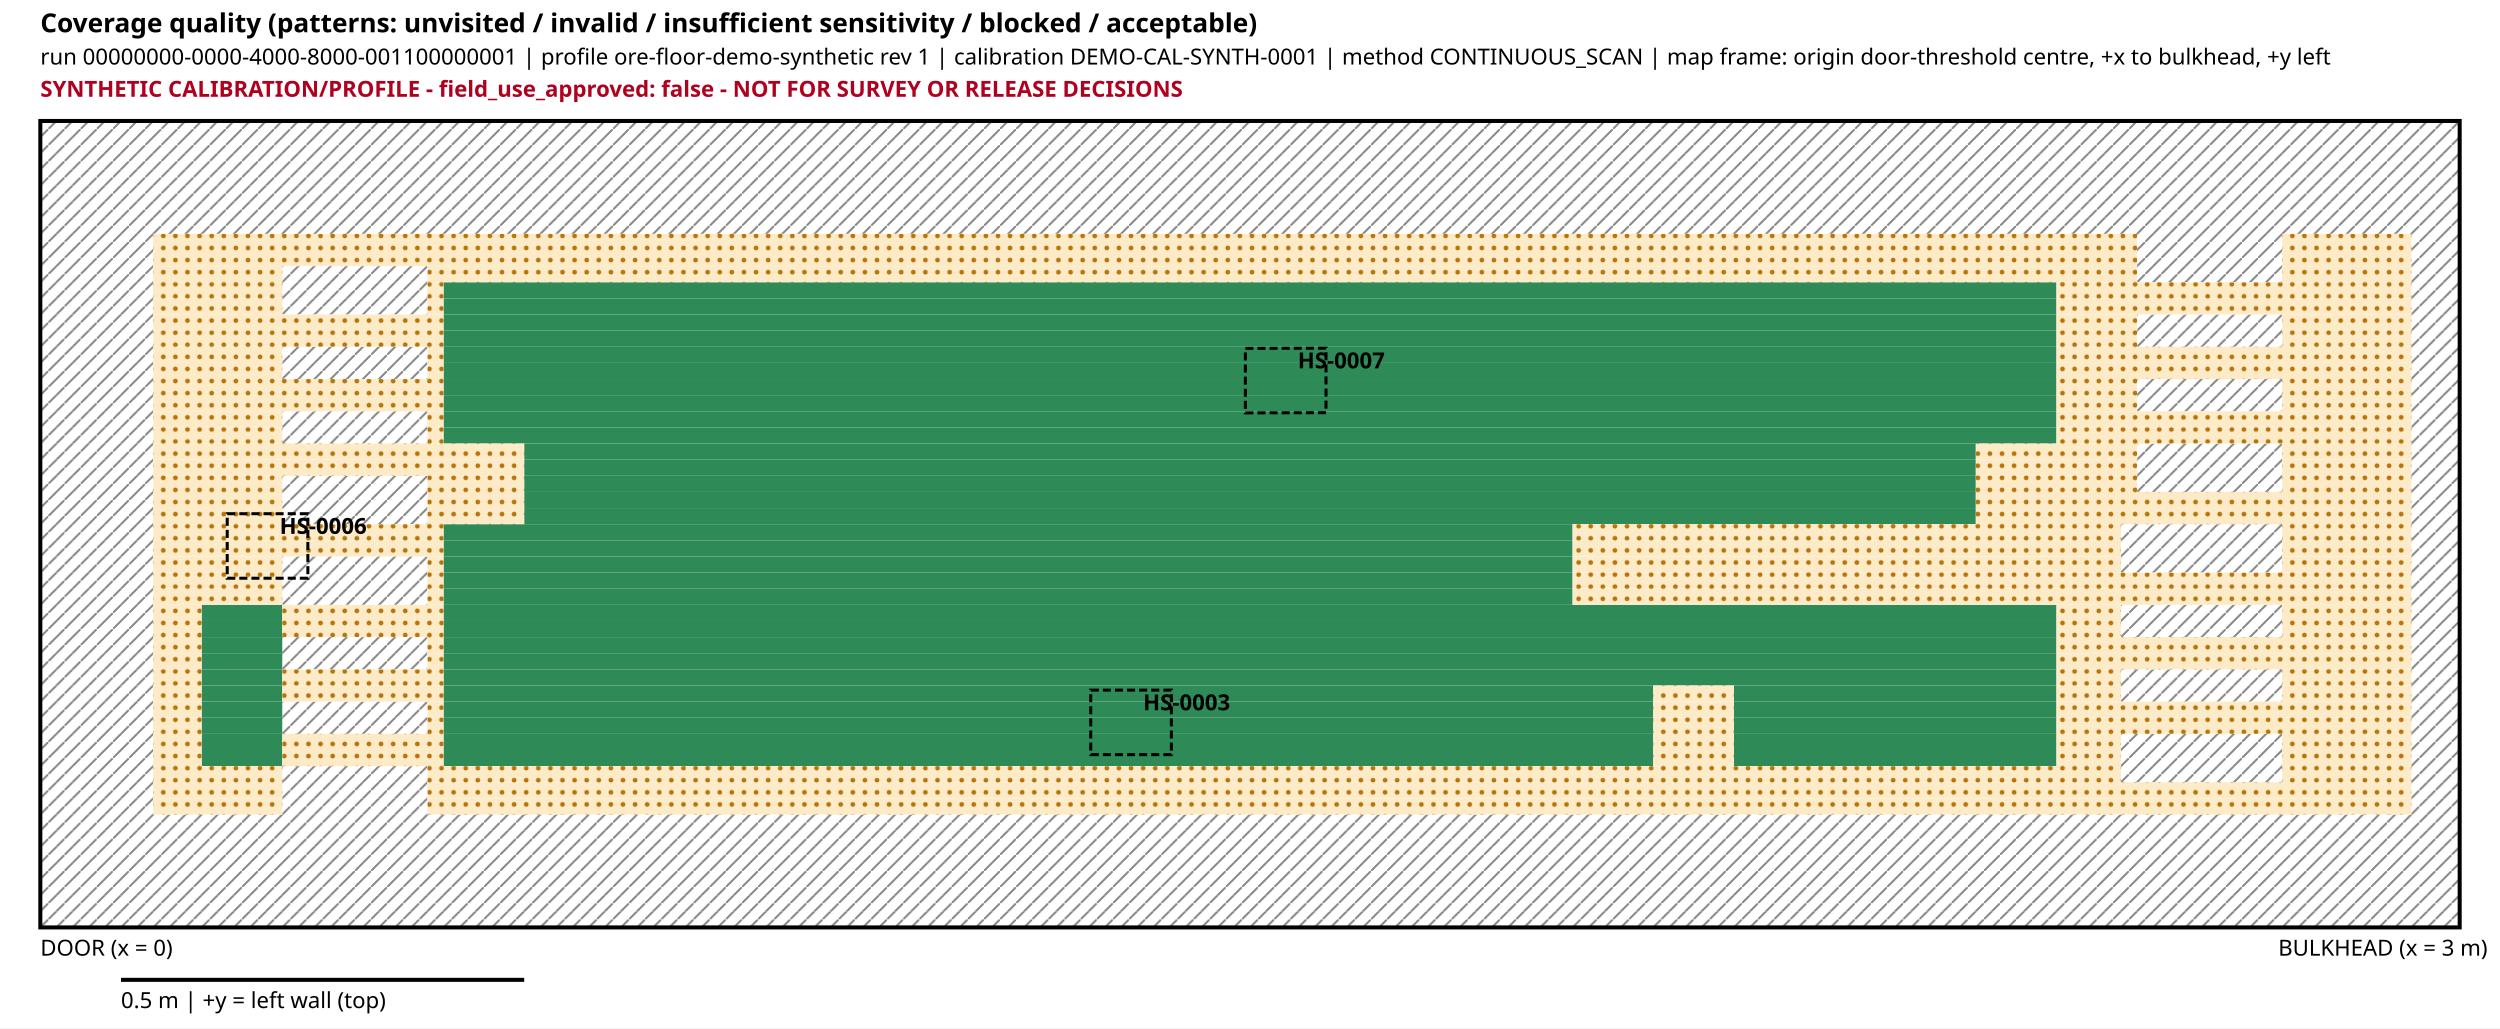
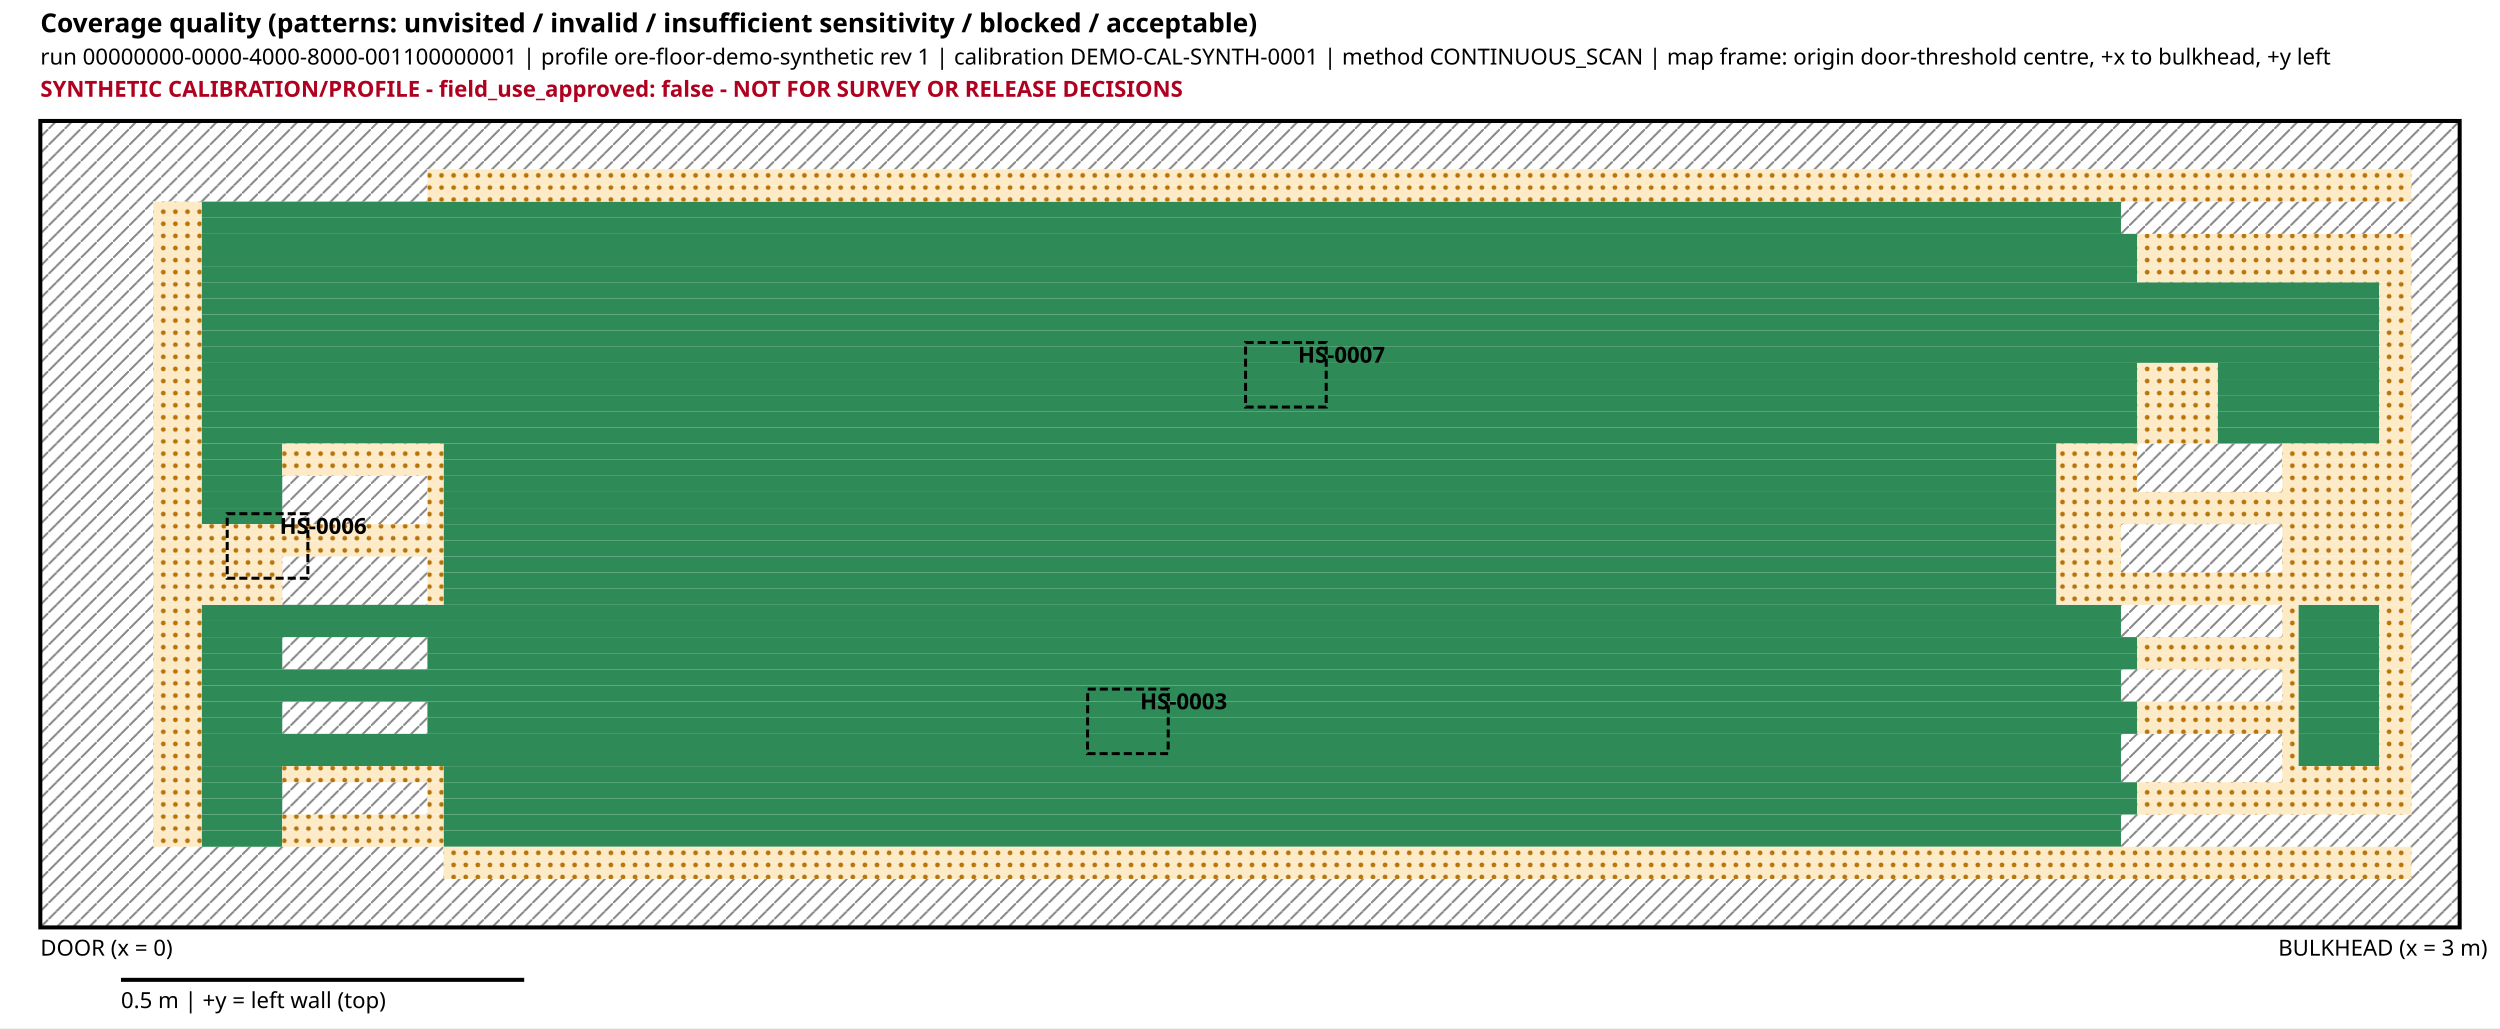
<svg xmlns="http://www.w3.org/2000/svg" width="1240" height="510" viewBox="0 0 1240 510" font-family="sans-serif" font-size="11">
  <defs>
    <pattern id="p-UNVISITED" width="8" height="8" patternUnits="userSpaceOnUse">
      <rect width="8" height="8" fill="#fff" />
      <path d="M0 8L8 0" stroke="#888" stroke-width="1" />
    </pattern>
    <pattern id="p-INVALID_DATA" width="8" height="8" patternUnits="userSpaceOnUse">
      <rect width="8" height="8" fill="#f6d5d5" />
      <path d="M0 0L8 8M0 8L8 0" stroke="#c83c3c" stroke-width="1" />
    </pattern>
    <pattern id="p-INSUFFICIENT_SENSITIVITY" width="6" height="6" patternUnits="userSpaceOnUse">
      <rect width="6" height="6" fill="#fdebc8" />
      <circle cx="3" cy="3" r="1.2" fill="#b9770e" />
    </pattern>
    <pattern id="p-BLOCKED" width="8" height="8" patternUnits="userSpaceOnUse">
      <rect width="8" height="8" fill="#e4dcf0" />
      <path d="M0 4H8" stroke="#785aa0" stroke-width="2" />
    </pattern>
    <pattern id="p-EXCLUDED" width="8" height="8" patternUnits="userSpaceOnUse">
      <rect width="8" height="8" fill="#5a5a5a" />
    </pattern>
    <pattern id="p-ACCEPTABLE" width="8" height="8" patternUnits="userSpaceOnUse">
      <rect width="8" height="8" fill="#2e8b57" />
    </pattern>
  </defs>
  <rect width="1240" height="510" fill="#fff" />
  <text x="20" y="16" font-size="13" font-weight="bold">Coverage quality (patterns: unvisited / invalid / insufficient sensitivity / blocked / acceptable)</text>
  <text x="20" y="32">run 00000000-0000-4000-8000-001100000001 | profile ore-floor-demo-synthetic rev 1 | calibration DEMO-CAL-SYNTH-0001 | method CONTINUOUS_SCAN | map frame: origin door-threshold centre, +x to bulkhead, +y left</text>
  <text x="20" y="48" fill="#b00020" font-weight="bold">SYNTHETIC CALIBRATION/PROFILE - field_use_approved: false - NOT FOR SURVEY OR RELEASE DECISIONS</text>
  <rect x="20.0" y="452.0" width="1200.0" height="8.0" fill="url(#p-UNVISITED)" />
  <rect x="20.0" y="444.0" width="1200.0" height="8.0" fill="url(#p-UNVISITED)" />
  <rect x="20.0" y="436.0" width="1200.0" height="8.0" fill="url(#p-UNVISITED)" />
-   <rect x="20.0" y="428.0" width="1200.0" height="8.0" fill="url(#p-UNVISITED)" />
-   <rect x="20.0" y="420.0" width="1200.0" height="8.0" fill="url(#p-UNVISITED)" />
-   <rect x="20.0" y="412.0" width="1200.0" height="8.0" fill="url(#p-UNVISITED)" />
-   <rect x="20.0" y="404.0" width="1200.0" height="8.0" fill="url(#p-UNVISITED)" />
+   <rect x="20.0" y="428.0" width="200.0" height="8.0" fill="url(#p-UNVISITED)" />
+   <rect x="1196.0" y="428.0" width="24.0" height="8.0" fill="url(#p-UNVISITED)" />
+   <rect x="20.0" y="420.0" width="200.0" height="8.0" fill="url(#p-UNVISITED)" />
+   <rect x="1196.0" y="420.0" width="24.0" height="8.0" fill="url(#p-UNVISITED)" />
+   <rect x="20.0" y="412.0" width="56.0" height="8.0" fill="url(#p-UNVISITED)" />
+   <rect x="1052.0" y="412.0" width="168.0" height="8.0" fill="url(#p-UNVISITED)" />
+   <rect x="20.0" y="404.0" width="56.0" height="8.0" fill="url(#p-UNVISITED)" />
+   <rect x="1052.0" y="404.0" width="168.0" height="8.0" fill="url(#p-UNVISITED)" />
  <rect x="20.0" y="396.0" width="56.0" height="8.0" fill="url(#p-UNVISITED)" />
  <rect x="140.0" y="396.0" width="72.0" height="8.0" fill="url(#p-UNVISITED)" />
  <rect x="1196.0" y="396.0" width="24.0" height="8.0" fill="url(#p-UNVISITED)" />
  <rect x="20.0" y="388.0" width="56.0" height="8.0" fill="url(#p-UNVISITED)" />
  <rect x="140.0" y="388.0" width="72.0" height="8.0" fill="url(#p-UNVISITED)" />
  <rect x="1196.0" y="388.0" width="24.0" height="8.0" fill="url(#p-UNVISITED)" />
  <rect x="20.0" y="380.0" width="56.0" height="8.0" fill="url(#p-UNVISITED)" />
-   <rect x="140.0" y="380.0" width="72.0" height="8.0" fill="url(#p-UNVISITED)" />
  <rect x="1052.0" y="380.0" width="80.0" height="8.0" fill="url(#p-UNVISITED)" />
  <rect x="1196.0" y="380.0" width="24.0" height="8.0" fill="url(#p-UNVISITED)" />
  <rect x="20.0" y="372.0" width="56.0" height="8.0" fill="url(#p-UNVISITED)" />
  <rect x="1052.0" y="372.0" width="80.0" height="8.0" fill="url(#p-UNVISITED)" />
  <rect x="1196.0" y="372.0" width="24.0" height="8.0" fill="url(#p-UNVISITED)" />
  <rect x="20.0" y="364.0" width="56.0" height="8.0" fill="url(#p-UNVISITED)" />
  <rect x="1052.0" y="364.0" width="80.0" height="8.0" fill="url(#p-UNVISITED)" />
  <rect x="1196.0" y="364.0" width="24.0" height="8.0" fill="url(#p-UNVISITED)" />
  <rect x="20.0" y="356.0" width="56.0" height="8.0" fill="url(#p-UNVISITED)" />
  <rect x="140.0" y="356.0" width="72.0" height="8.0" fill="url(#p-UNVISITED)" />
  <rect x="1196.0" y="356.0" width="24.0" height="8.0" fill="url(#p-UNVISITED)" />
  <rect x="20.0" y="348.0" width="56.0" height="8.0" fill="url(#p-UNVISITED)" />
  <rect x="140.0" y="348.0" width="72.0" height="8.0" fill="url(#p-UNVISITED)" />
  <rect x="1196.0" y="348.0" width="24.0" height="8.0" fill="url(#p-UNVISITED)" />
  <rect x="20.0" y="340.0" width="56.0" height="8.0" fill="url(#p-UNVISITED)" />
  <rect x="1052.0" y="340.0" width="80.0" height="8.0" fill="url(#p-UNVISITED)" />
  <rect x="1196.0" y="340.0" width="24.0" height="8.0" fill="url(#p-UNVISITED)" />
  <rect x="20.0" y="332.0" width="56.0" height="8.0" fill="url(#p-UNVISITED)" />
  <rect x="1052.0" y="332.0" width="80.0" height="8.0" fill="url(#p-UNVISITED)" />
  <rect x="1196.0" y="332.0" width="24.0" height="8.0" fill="url(#p-UNVISITED)" />
  <rect x="20.0" y="324.0" width="56.0" height="8.0" fill="url(#p-UNVISITED)" />
  <rect x="140.0" y="324.0" width="72.0" height="8.0" fill="url(#p-UNVISITED)" />
  <rect x="1196.0" y="324.0" width="24.0" height="8.0" fill="url(#p-UNVISITED)" />
  <rect x="20.0" y="316.0" width="56.0" height="8.0" fill="url(#p-UNVISITED)" />
  <rect x="140.0" y="316.0" width="72.0" height="8.0" fill="url(#p-UNVISITED)" />
  <rect x="1196.0" y="316.0" width="24.0" height="8.0" fill="url(#p-UNVISITED)" />
  <rect x="20.0" y="308.0" width="56.0" height="8.0" fill="url(#p-UNVISITED)" />
  <rect x="1052.0" y="308.0" width="80.0" height="8.0" fill="url(#p-UNVISITED)" />
  <rect x="1196.0" y="308.0" width="24.0" height="8.0" fill="url(#p-UNVISITED)" />
  <rect x="20.0" y="300.0" width="56.0" height="8.0" fill="url(#p-UNVISITED)" />
  <rect x="1052.0" y="300.0" width="80.0" height="8.0" fill="url(#p-UNVISITED)" />
  <rect x="1196.0" y="300.0" width="24.0" height="8.0" fill="url(#p-UNVISITED)" />
  <rect x="20.0" y="292.0" width="56.0" height="8.0" fill="url(#p-UNVISITED)" />
  <rect x="140.0" y="292.0" width="72.0" height="8.0" fill="url(#p-UNVISITED)" />
  <rect x="1196.0" y="292.0" width="24.0" height="8.0" fill="url(#p-UNVISITED)" />
  <rect x="20.0" y="284.0" width="56.0" height="8.0" fill="url(#p-UNVISITED)" />
  <rect x="140.0" y="284.0" width="72.0" height="8.0" fill="url(#p-UNVISITED)" />
  <rect x="1196.0" y="284.0" width="24.0" height="8.0" fill="url(#p-UNVISITED)" />
  <rect x="20.0" y="276.0" width="56.0" height="8.0" fill="url(#p-UNVISITED)" />
  <rect x="140.0" y="276.0" width="72.0" height="8.0" fill="url(#p-UNVISITED)" />
  <rect x="1052.0" y="276.0" width="80.0" height="8.0" fill="url(#p-UNVISITED)" />
  <rect x="1196.0" y="276.0" width="24.0" height="8.0" fill="url(#p-UNVISITED)" />
  <rect x="20.0" y="268.0" width="56.0" height="8.0" fill="url(#p-UNVISITED)" />
  <rect x="1052.0" y="268.0" width="80.0" height="8.0" fill="url(#p-UNVISITED)" />
  <rect x="1196.0" y="268.0" width="24.0" height="8.0" fill="url(#p-UNVISITED)" />
  <rect x="20.0" y="260.0" width="56.0" height="8.0" fill="url(#p-UNVISITED)" />
  <rect x="1052.0" y="260.0" width="80.0" height="8.0" fill="url(#p-UNVISITED)" />
  <rect x="1196.0" y="260.0" width="24.0" height="8.0" fill="url(#p-UNVISITED)" />
  <rect x="20.0" y="252.0" width="56.0" height="8.0" fill="url(#p-UNVISITED)" />
  <rect x="140.0" y="252.0" width="72.0" height="8.0" fill="url(#p-UNVISITED)" />
  <rect x="1196.0" y="252.0" width="24.0" height="8.0" fill="url(#p-UNVISITED)" />
  <rect x="20.0" y="244.0" width="56.0" height="8.0" fill="url(#p-UNVISITED)" />
  <rect x="140.0" y="244.0" width="72.0" height="8.0" fill="url(#p-UNVISITED)" />
  <rect x="1196.0" y="244.0" width="24.0" height="8.0" fill="url(#p-UNVISITED)" />
  <rect x="20.0" y="236.0" width="56.0" height="8.0" fill="url(#p-UNVISITED)" />
  <rect x="140.0" y="236.0" width="72.0" height="8.0" fill="url(#p-UNVISITED)" />
  <rect x="1060.0" y="236.0" width="72.0" height="8.0" fill="url(#p-UNVISITED)" />
  <rect x="1196.0" y="236.0" width="24.0" height="8.0" fill="url(#p-UNVISITED)" />
  <rect x="20.0" y="228.0" width="56.0" height="8.0" fill="url(#p-UNVISITED)" />
  <rect x="1060.0" y="228.0" width="72.0" height="8.0" fill="url(#p-UNVISITED)" />
  <rect x="1196.0" y="228.0" width="24.0" height="8.0" fill="url(#p-UNVISITED)" />
  <rect x="20.0" y="220.0" width="56.0" height="8.0" fill="url(#p-UNVISITED)" />
  <rect x="1060.0" y="220.0" width="72.0" height="8.0" fill="url(#p-UNVISITED)" />
  <rect x="1196.0" y="220.0" width="24.0" height="8.0" fill="url(#p-UNVISITED)" />
  <rect x="20.0" y="212.0" width="56.0" height="8.0" fill="url(#p-UNVISITED)" />
-   <rect x="140.0" y="212.0" width="72.0" height="8.0" fill="url(#p-UNVISITED)" />
  <rect x="1196.0" y="212.0" width="24.0" height="8.0" fill="url(#p-UNVISITED)" />
  <rect x="20.0" y="204.0" width="56.0" height="8.0" fill="url(#p-UNVISITED)" />
-   <rect x="140.0" y="204.0" width="72.0" height="8.0" fill="url(#p-UNVISITED)" />
  <rect x="1196.0" y="204.0" width="24.0" height="8.0" fill="url(#p-UNVISITED)" />
  <rect x="20.0" y="196.0" width="56.0" height="8.0" fill="url(#p-UNVISITED)" />
-   <rect x="1060.0" y="196.0" width="72.0" height="8.0" fill="url(#p-UNVISITED)" />
  <rect x="1196.0" y="196.0" width="24.0" height="8.0" fill="url(#p-UNVISITED)" />
  <rect x="20.0" y="188.0" width="56.0" height="8.0" fill="url(#p-UNVISITED)" />
-   <rect x="1060.0" y="188.0" width="72.0" height="8.0" fill="url(#p-UNVISITED)" />
  <rect x="1196.0" y="188.0" width="24.0" height="8.0" fill="url(#p-UNVISITED)" />
  <rect x="20.0" y="180.0" width="56.0" height="8.0" fill="url(#p-UNVISITED)" />
-   <rect x="140.0" y="180.0" width="72.0" height="8.0" fill="url(#p-UNVISITED)" />
  <rect x="1196.0" y="180.0" width="24.0" height="8.0" fill="url(#p-UNVISITED)" />
  <rect x="20.0" y="172.0" width="56.0" height="8.0" fill="url(#p-UNVISITED)" />
-   <rect x="140.0" y="172.0" width="72.0" height="8.0" fill="url(#p-UNVISITED)" />
  <rect x="1196.0" y="172.0" width="24.0" height="8.0" fill="url(#p-UNVISITED)" />
  <rect x="20.0" y="164.0" width="56.0" height="8.0" fill="url(#p-UNVISITED)" />
-   <rect x="1060.0" y="164.0" width="72.0" height="8.0" fill="url(#p-UNVISITED)" />
  <rect x="1196.0" y="164.0" width="24.0" height="8.0" fill="url(#p-UNVISITED)" />
  <rect x="20.0" y="156.0" width="56.0" height="8.0" fill="url(#p-UNVISITED)" />
-   <rect x="1060.0" y="156.0" width="72.0" height="8.0" fill="url(#p-UNVISITED)" />
  <rect x="1196.0" y="156.0" width="24.0" height="8.0" fill="url(#p-UNVISITED)" />
  <rect x="20.0" y="148.0" width="56.0" height="8.0" fill="url(#p-UNVISITED)" />
-   <rect x="140.0" y="148.0" width="72.0" height="8.0" fill="url(#p-UNVISITED)" />
  <rect x="1196.0" y="148.0" width="24.0" height="8.0" fill="url(#p-UNVISITED)" />
  <rect x="20.0" y="140.0" width="56.0" height="8.0" fill="url(#p-UNVISITED)" />
-   <rect x="140.0" y="140.0" width="72.0" height="8.0" fill="url(#p-UNVISITED)" />
  <rect x="1196.0" y="140.0" width="24.0" height="8.0" fill="url(#p-UNVISITED)" />
  <rect x="20.0" y="132.0" width="56.0" height="8.0" fill="url(#p-UNVISITED)" />
-   <rect x="140.0" y="132.0" width="72.0" height="8.0" fill="url(#p-UNVISITED)" />
-   <rect x="1060.0" y="132.0" width="72.0" height="8.0" fill="url(#p-UNVISITED)" />
  <rect x="1196.0" y="132.0" width="24.0" height="8.0" fill="url(#p-UNVISITED)" />
  <rect x="20.0" y="124.0" width="56.0" height="8.0" fill="url(#p-UNVISITED)" />
-   <rect x="1060.0" y="124.0" width="72.0" height="8.0" fill="url(#p-UNVISITED)" />
  <rect x="1196.0" y="124.0" width="24.0" height="8.0" fill="url(#p-UNVISITED)" />
  <rect x="20.0" y="116.0" width="56.0" height="8.0" fill="url(#p-UNVISITED)" />
-   <rect x="1060.0" y="116.0" width="72.0" height="8.0" fill="url(#p-UNVISITED)" />
  <rect x="1196.0" y="116.0" width="24.0" height="8.0" fill="url(#p-UNVISITED)" />
-   <rect x="20.0" y="108.0" width="1200.0" height="8.0" fill="url(#p-UNVISITED)" />
-   <rect x="20.0" y="100.0" width="1200.0" height="8.0" fill="url(#p-UNVISITED)" />
-   <rect x="20.0" y="92.0" width="1200.0" height="8.0" fill="url(#p-UNVISITED)" />
-   <rect x="20.0" y="84.0" width="1200.0" height="8.0" fill="url(#p-UNVISITED)" />
+   <rect x="20.0" y="108.0" width="56.0" height="8.0" fill="url(#p-UNVISITED)" />
+   <rect x="1052.0" y="108.0" width="168.0" height="8.0" fill="url(#p-UNVISITED)" />
+   <rect x="20.0" y="100.0" width="56.0" height="8.0" fill="url(#p-UNVISITED)" />
+   <rect x="1052.0" y="100.0" width="168.0" height="8.0" fill="url(#p-UNVISITED)" />
+   <rect x="20.0" y="92.0" width="192.0" height="8.0" fill="url(#p-UNVISITED)" />
+   <rect x="1196.0" y="92.0" width="24.0" height="8.0" fill="url(#p-UNVISITED)" />
+   <rect x="20.0" y="84.0" width="192.0" height="8.0" fill="url(#p-UNVISITED)" />
+   <rect x="1196.0" y="84.0" width="24.0" height="8.0" fill="url(#p-UNVISITED)" />
  <rect x="20.0" y="76.0" width="1200.0" height="8.0" fill="url(#p-UNVISITED)" />
  <rect x="20.0" y="68.0" width="1200.0" height="8.0" fill="url(#p-UNVISITED)" />
  <rect x="20.0" y="60.0" width="1200.0" height="8.0" fill="url(#p-UNVISITED)" />
-   <rect x="100.0" y="372.0" width="40.0" height="8.0" fill="url(#p-ACCEPTABLE)" />
-   <rect x="220.0" y="372.0" width="600.0" height="8.0" fill="url(#p-ACCEPTABLE)" />
-   <rect x="860.0" y="372.0" width="160.0" height="8.0" fill="url(#p-ACCEPTABLE)" />
-   <rect x="100.0" y="364.0" width="40.0" height="8.0" fill="url(#p-ACCEPTABLE)" />
-   <rect x="220.0" y="364.0" width="600.0" height="8.0" fill="url(#p-ACCEPTABLE)" />
-   <rect x="860.0" y="364.0" width="160.0" height="8.0" fill="url(#p-ACCEPTABLE)" />
+   <rect x="100.0" y="412.0" width="40.0" height="8.0" fill="url(#p-ACCEPTABLE)" />
+   <rect x="220.0" y="412.0" width="832.0" height="8.0" fill="url(#p-ACCEPTABLE)" />
+   <rect x="100.0" y="404.0" width="40.0" height="8.0" fill="url(#p-ACCEPTABLE)" />
+   <rect x="220.0" y="404.0" width="832.0" height="8.0" fill="url(#p-ACCEPTABLE)" />
+   <rect x="100.0" y="396.0" width="40.0" height="8.0" fill="url(#p-ACCEPTABLE)" />
+   <rect x="220.0" y="396.0" width="840.0" height="8.0" fill="url(#p-ACCEPTABLE)" />
+   <rect x="100.0" y="388.0" width="40.0" height="8.0" fill="url(#p-ACCEPTABLE)" />
+   <rect x="220.0" y="388.0" width="840.0" height="8.0" fill="url(#p-ACCEPTABLE)" />
+   <rect x="100.0" y="380.0" width="40.0" height="8.0" fill="url(#p-ACCEPTABLE)" />
+   <rect x="220.0" y="380.0" width="832.0" height="8.0" fill="url(#p-ACCEPTABLE)" />
+   <rect x="100.0" y="372.0" width="952.0" height="8.0" fill="url(#p-ACCEPTABLE)" />
+   <rect x="1140.0" y="372.0" width="40.0" height="8.0" fill="url(#p-ACCEPTABLE)" />
+   <rect x="100.0" y="364.0" width="952.0" height="8.0" fill="url(#p-ACCEPTABLE)" />
+   <rect x="1140.0" y="364.0" width="40.0" height="8.0" fill="url(#p-ACCEPTABLE)" />
  <rect x="100.0" y="356.0" width="40.0" height="8.0" fill="url(#p-ACCEPTABLE)" />
-   <rect x="220.0" y="356.0" width="600.0" height="8.0" fill="url(#p-ACCEPTABLE)" />
-   <rect x="860.0" y="356.0" width="160.0" height="8.0" fill="url(#p-ACCEPTABLE)" />
+   <rect x="212.0" y="356.0" width="848.0" height="8.0" fill="url(#p-ACCEPTABLE)" />
+   <rect x="1140.0" y="356.0" width="40.0" height="8.0" fill="url(#p-ACCEPTABLE)" />
  <rect x="100.0" y="348.0" width="40.0" height="8.0" fill="url(#p-ACCEPTABLE)" />
-   <rect x="220.0" y="348.0" width="600.0" height="8.0" fill="url(#p-ACCEPTABLE)" />
-   <rect x="860.0" y="348.0" width="160.0" height="8.0" fill="url(#p-ACCEPTABLE)" />
-   <rect x="100.0" y="340.0" width="40.0" height="8.0" fill="url(#p-ACCEPTABLE)" />
-   <rect x="220.0" y="340.0" width="600.0" height="8.0" fill="url(#p-ACCEPTABLE)" />
-   <rect x="860.0" y="340.0" width="160.0" height="8.0" fill="url(#p-ACCEPTABLE)" />
-   <rect x="100.0" y="332.0" width="40.0" height="8.0" fill="url(#p-ACCEPTABLE)" />
-   <rect x="220.0" y="332.0" width="800.0" height="8.0" fill="url(#p-ACCEPTABLE)" />
+   <rect x="212.0" y="348.0" width="848.0" height="8.0" fill="url(#p-ACCEPTABLE)" />
+   <rect x="1140.0" y="348.0" width="40.0" height="8.0" fill="url(#p-ACCEPTABLE)" />
+   <rect x="100.0" y="340.0" width="952.0" height="8.0" fill="url(#p-ACCEPTABLE)" />
+   <rect x="1140.0" y="340.0" width="40.0" height="8.0" fill="url(#p-ACCEPTABLE)" />
+   <rect x="100.0" y="332.0" width="952.0" height="8.0" fill="url(#p-ACCEPTABLE)" />
+   <rect x="1140.0" y="332.0" width="40.0" height="8.0" fill="url(#p-ACCEPTABLE)" />
  <rect x="100.0" y="324.0" width="40.0" height="8.0" fill="url(#p-ACCEPTABLE)" />
-   <rect x="220.0" y="324.0" width="800.0" height="8.0" fill="url(#p-ACCEPTABLE)" />
+   <rect x="212.0" y="324.0" width="848.0" height="8.0" fill="url(#p-ACCEPTABLE)" />
+   <rect x="1140.0" y="324.0" width="40.0" height="8.0" fill="url(#p-ACCEPTABLE)" />
  <rect x="100.0" y="316.0" width="40.0" height="8.0" fill="url(#p-ACCEPTABLE)" />
-   <rect x="220.0" y="316.0" width="800.0" height="8.0" fill="url(#p-ACCEPTABLE)" />
-   <rect x="100.0" y="308.0" width="40.0" height="8.0" fill="url(#p-ACCEPTABLE)" />
-   <rect x="220.0" y="308.0" width="800.0" height="8.0" fill="url(#p-ACCEPTABLE)" />
-   <rect x="100.0" y="300.0" width="40.0" height="8.0" fill="url(#p-ACCEPTABLE)" />
-   <rect x="220.0" y="300.0" width="800.0" height="8.0" fill="url(#p-ACCEPTABLE)" />
-   <rect x="220.0" y="292.0" width="560.0" height="8.0" fill="url(#p-ACCEPTABLE)" />
-   <rect x="220.0" y="284.0" width="560.0" height="8.0" fill="url(#p-ACCEPTABLE)" />
-   <rect x="220.0" y="276.0" width="560.0" height="8.0" fill="url(#p-ACCEPTABLE)" />
-   <rect x="220.0" y="268.0" width="560.0" height="8.0" fill="url(#p-ACCEPTABLE)" />
-   <rect x="220.0" y="260.0" width="560.0" height="8.0" fill="url(#p-ACCEPTABLE)" />
-   <rect x="260.0" y="252.0" width="720.0" height="8.0" fill="url(#p-ACCEPTABLE)" />
-   <rect x="260.0" y="244.0" width="720.0" height="8.0" fill="url(#p-ACCEPTABLE)" />
-   <rect x="260.0" y="236.0" width="720.0" height="8.0" fill="url(#p-ACCEPTABLE)" />
-   <rect x="260.0" y="228.0" width="720.0" height="8.0" fill="url(#p-ACCEPTABLE)" />
-   <rect x="260.0" y="220.0" width="720.0" height="8.0" fill="url(#p-ACCEPTABLE)" />
-   <rect x="220.0" y="212.0" width="800.0" height="8.0" fill="url(#p-ACCEPTABLE)" />
-   <rect x="220.0" y="204.0" width="800.0" height="8.0" fill="url(#p-ACCEPTABLE)" />
-   <rect x="220.0" y="196.0" width="800.0" height="8.0" fill="url(#p-ACCEPTABLE)" />
-   <rect x="220.0" y="188.0" width="800.0" height="8.0" fill="url(#p-ACCEPTABLE)" />
-   <rect x="220.0" y="180.0" width="800.0" height="8.0" fill="url(#p-ACCEPTABLE)" />
-   <rect x="220.0" y="172.0" width="800.0" height="8.0" fill="url(#p-ACCEPTABLE)" />
-   <rect x="220.0" y="164.0" width="800.0" height="8.0" fill="url(#p-ACCEPTABLE)" />
-   <rect x="220.0" y="156.0" width="800.0" height="8.0" fill="url(#p-ACCEPTABLE)" />
-   <rect x="220.0" y="148.0" width="800.0" height="8.0" fill="url(#p-ACCEPTABLE)" />
-   <rect x="220.0" y="140.0" width="800.0" height="8.0" fill="url(#p-ACCEPTABLE)" />
-   <rect x="76.0" y="396.0" width="64.0" height="8.0" fill="url(#p-INSUFFICIENT_SENSITIVITY)" />
-   <rect x="212.0" y="396.0" width="984.0" height="8.0" fill="url(#p-INSUFFICIENT_SENSITIVITY)" />
-   <rect x="76.0" y="388.0" width="64.0" height="8.0" fill="url(#p-INSUFFICIENT_SENSITIVITY)" />
-   <rect x="212.0" y="388.0" width="984.0" height="8.0" fill="url(#p-INSUFFICIENT_SENSITIVITY)" />
-   <rect x="76.0" y="380.0" width="64.0" height="8.0" fill="url(#p-INSUFFICIENT_SENSITIVITY)" />
-   <rect x="212.0" y="380.0" width="840.0" height="8.0" fill="url(#p-INSUFFICIENT_SENSITIVITY)" />
+   <rect x="212.0" y="316.0" width="848.0" height="8.0" fill="url(#p-ACCEPTABLE)" />
+   <rect x="1140.0" y="316.0" width="40.0" height="8.0" fill="url(#p-ACCEPTABLE)" />
+   <rect x="100.0" y="308.0" width="952.0" height="8.0" fill="url(#p-ACCEPTABLE)" />
+   <rect x="1140.0" y="308.0" width="40.0" height="8.0" fill="url(#p-ACCEPTABLE)" />
+   <rect x="100.0" y="300.0" width="952.0" height="8.0" fill="url(#p-ACCEPTABLE)" />
+   <rect x="1140.0" y="300.0" width="40.0" height="8.0" fill="url(#p-ACCEPTABLE)" />
+   <rect x="220.0" y="292.0" width="800.0" height="8.0" fill="url(#p-ACCEPTABLE)" />
+   <rect x="220.0" y="284.0" width="800.0" height="8.0" fill="url(#p-ACCEPTABLE)" />
+   <rect x="220.0" y="276.0" width="800.0" height="8.0" fill="url(#p-ACCEPTABLE)" />
+   <rect x="220.0" y="268.0" width="800.0" height="8.0" fill="url(#p-ACCEPTABLE)" />
+   <rect x="220.0" y="260.0" width="800.0" height="8.0" fill="url(#p-ACCEPTABLE)" />
+   <rect x="100.0" y="252.0" width="40.0" height="8.0" fill="url(#p-ACCEPTABLE)" />
+   <rect x="220.0" y="252.0" width="800.0" height="8.0" fill="url(#p-ACCEPTABLE)" />
+   <rect x="100.0" y="244.0" width="40.0" height="8.0" fill="url(#p-ACCEPTABLE)" />
+   <rect x="220.0" y="244.0" width="800.0" height="8.0" fill="url(#p-ACCEPTABLE)" />
+   <rect x="100.0" y="236.0" width="40.0" height="8.0" fill="url(#p-ACCEPTABLE)" />
+   <rect x="220.0" y="236.0" width="800.0" height="8.0" fill="url(#p-ACCEPTABLE)" />
+   <rect x="100.0" y="228.0" width="40.0" height="8.0" fill="url(#p-ACCEPTABLE)" />
+   <rect x="220.0" y="228.0" width="800.0" height="8.0" fill="url(#p-ACCEPTABLE)" />
+   <rect x="100.0" y="220.0" width="40.0" height="8.0" fill="url(#p-ACCEPTABLE)" />
+   <rect x="220.0" y="220.0" width="800.0" height="8.0" fill="url(#p-ACCEPTABLE)" />
+   <rect x="100.0" y="212.0" width="960.0" height="8.0" fill="url(#p-ACCEPTABLE)" />
+   <rect x="1100.0" y="212.0" width="80.0" height="8.0" fill="url(#p-ACCEPTABLE)" />
+   <rect x="100.0" y="204.0" width="960.0" height="8.0" fill="url(#p-ACCEPTABLE)" />
+   <rect x="1100.0" y="204.0" width="80.0" height="8.0" fill="url(#p-ACCEPTABLE)" />
+   <rect x="100.0" y="196.0" width="960.0" height="8.0" fill="url(#p-ACCEPTABLE)" />
+   <rect x="1100.0" y="196.0" width="80.0" height="8.0" fill="url(#p-ACCEPTABLE)" />
+   <rect x="100.0" y="188.0" width="960.0" height="8.0" fill="url(#p-ACCEPTABLE)" />
+   <rect x="1100.0" y="188.0" width="80.0" height="8.0" fill="url(#p-ACCEPTABLE)" />
+   <rect x="100.0" y="180.0" width="960.0" height="8.0" fill="url(#p-ACCEPTABLE)" />
+   <rect x="1100.0" y="180.0" width="80.0" height="8.0" fill="url(#p-ACCEPTABLE)" />
+   <rect x="100.0" y="172.0" width="1080.0" height="8.0" fill="url(#p-ACCEPTABLE)" />
+   <rect x="100.0" y="164.0" width="1080.0" height="8.0" fill="url(#p-ACCEPTABLE)" />
+   <rect x="100.0" y="156.0" width="1080.0" height="8.0" fill="url(#p-ACCEPTABLE)" />
+   <rect x="100.0" y="148.0" width="1080.0" height="8.0" fill="url(#p-ACCEPTABLE)" />
+   <rect x="100.0" y="140.0" width="1080.0" height="8.0" fill="url(#p-ACCEPTABLE)" />
+   <rect x="100.0" y="132.0" width="960.0" height="8.0" fill="url(#p-ACCEPTABLE)" />
+   <rect x="100.0" y="124.0" width="960.0" height="8.0" fill="url(#p-ACCEPTABLE)" />
+   <rect x="100.0" y="116.0" width="960.0" height="8.0" fill="url(#p-ACCEPTABLE)" />
+   <rect x="100.0" y="108.0" width="952.0" height="8.0" fill="url(#p-ACCEPTABLE)" />
+   <rect x="100.0" y="100.0" width="952.0" height="8.0" fill="url(#p-ACCEPTABLE)" />
+   <rect x="220.0" y="428.0" width="976.0" height="8.0" fill="url(#p-INSUFFICIENT_SENSITIVITY)" />
+   <rect x="220.0" y="420.0" width="976.0" height="8.0" fill="url(#p-INSUFFICIENT_SENSITIVITY)" />
+   <rect x="76.0" y="412.0" width="24.0" height="8.0" fill="url(#p-INSUFFICIENT_SENSITIVITY)" />
+   <rect x="140.0" y="412.0" width="80.0" height="8.0" fill="url(#p-INSUFFICIENT_SENSITIVITY)" />
+   <rect x="76.0" y="404.0" width="24.0" height="8.0" fill="url(#p-INSUFFICIENT_SENSITIVITY)" />
+   <rect x="140.0" y="404.0" width="80.0" height="8.0" fill="url(#p-INSUFFICIENT_SENSITIVITY)" />
+   <rect x="76.0" y="396.0" width="24.0" height="8.0" fill="url(#p-INSUFFICIENT_SENSITIVITY)" />
+   <rect x="212.0" y="396.0" width="8.0" height="8.0" fill="url(#p-INSUFFICIENT_SENSITIVITY)" />
+   <rect x="1060.0" y="396.0" width="136.0" height="8.0" fill="url(#p-INSUFFICIENT_SENSITIVITY)" />
+   <rect x="76.0" y="388.0" width="24.0" height="8.0" fill="url(#p-INSUFFICIENT_SENSITIVITY)" />
+   <rect x="212.0" y="388.0" width="8.0" height="8.0" fill="url(#p-INSUFFICIENT_SENSITIVITY)" />
+   <rect x="1060.0" y="388.0" width="136.0" height="8.0" fill="url(#p-INSUFFICIENT_SENSITIVITY)" />
+   <rect x="76.0" y="380.0" width="24.0" height="8.0" fill="url(#p-INSUFFICIENT_SENSITIVITY)" />
+   <rect x="140.0" y="380.0" width="80.0" height="8.0" fill="url(#p-INSUFFICIENT_SENSITIVITY)" />
  <rect x="1132.0" y="380.0" width="64.0" height="8.0" fill="url(#p-INSUFFICIENT_SENSITIVITY)" />
  <rect x="76.0" y="372.0" width="24.0" height="8.0" fill="url(#p-INSUFFICIENT_SENSITIVITY)" />
-   <rect x="140.0" y="372.0" width="80.0" height="8.0" fill="url(#p-INSUFFICIENT_SENSITIVITY)" />
-   <rect x="820.0" y="372.0" width="40.0" height="8.0" fill="url(#p-INSUFFICIENT_SENSITIVITY)" />
-   <rect x="1020.0" y="372.0" width="32.0" height="8.0" fill="url(#p-INSUFFICIENT_SENSITIVITY)" />
-   <rect x="1132.0" y="372.0" width="64.0" height="8.0" fill="url(#p-INSUFFICIENT_SENSITIVITY)" />
+   <rect x="1132.0" y="372.0" width="8.0" height="8.0" fill="url(#p-INSUFFICIENT_SENSITIVITY)" />
+   <rect x="1180.0" y="372.0" width="16.0" height="8.0" fill="url(#p-INSUFFICIENT_SENSITIVITY)" />
  <rect x="76.0" y="364.0" width="24.0" height="8.0" fill="url(#p-INSUFFICIENT_SENSITIVITY)" />
-   <rect x="140.0" y="364.0" width="80.0" height="8.0" fill="url(#p-INSUFFICIENT_SENSITIVITY)" />
-   <rect x="820.0" y="364.0" width="40.0" height="8.0" fill="url(#p-INSUFFICIENT_SENSITIVITY)" />
-   <rect x="1020.0" y="364.0" width="32.0" height="8.0" fill="url(#p-INSUFFICIENT_SENSITIVITY)" />
-   <rect x="1132.0" y="364.0" width="64.0" height="8.0" fill="url(#p-INSUFFICIENT_SENSITIVITY)" />
+   <rect x="1132.0" y="364.0" width="8.0" height="8.0" fill="url(#p-INSUFFICIENT_SENSITIVITY)" />
+   <rect x="1180.0" y="364.0" width="16.0" height="8.0" fill="url(#p-INSUFFICIENT_SENSITIVITY)" />
  <rect x="76.0" y="356.0" width="24.0" height="8.0" fill="url(#p-INSUFFICIENT_SENSITIVITY)" />
-   <rect x="212.0" y="356.0" width="8.0" height="8.0" fill="url(#p-INSUFFICIENT_SENSITIVITY)" />
-   <rect x="820.0" y="356.0" width="40.0" height="8.0" fill="url(#p-INSUFFICIENT_SENSITIVITY)" />
-   <rect x="1020.0" y="356.0" width="176.0" height="8.0" fill="url(#p-INSUFFICIENT_SENSITIVITY)" />
+   <rect x="1060.0" y="356.0" width="80.0" height="8.0" fill="url(#p-INSUFFICIENT_SENSITIVITY)" />
+   <rect x="1180.0" y="356.0" width="16.0" height="8.0" fill="url(#p-INSUFFICIENT_SENSITIVITY)" />
  <rect x="76.0" y="348.0" width="24.0" height="8.0" fill="url(#p-INSUFFICIENT_SENSITIVITY)" />
-   <rect x="212.0" y="348.0" width="8.0" height="8.0" fill="url(#p-INSUFFICIENT_SENSITIVITY)" />
-   <rect x="820.0" y="348.0" width="40.0" height="8.0" fill="url(#p-INSUFFICIENT_SENSITIVITY)" />
-   <rect x="1020.0" y="348.0" width="176.0" height="8.0" fill="url(#p-INSUFFICIENT_SENSITIVITY)" />
+   <rect x="1060.0" y="348.0" width="80.0" height="8.0" fill="url(#p-INSUFFICIENT_SENSITIVITY)" />
+   <rect x="1180.0" y="348.0" width="16.0" height="8.0" fill="url(#p-INSUFFICIENT_SENSITIVITY)" />
  <rect x="76.0" y="340.0" width="24.0" height="8.0" fill="url(#p-INSUFFICIENT_SENSITIVITY)" />
-   <rect x="140.0" y="340.0" width="80.0" height="8.0" fill="url(#p-INSUFFICIENT_SENSITIVITY)" />
-   <rect x="820.0" y="340.0" width="40.0" height="8.0" fill="url(#p-INSUFFICIENT_SENSITIVITY)" />
-   <rect x="1020.0" y="340.0" width="32.0" height="8.0" fill="url(#p-INSUFFICIENT_SENSITIVITY)" />
-   <rect x="1132.0" y="340.0" width="64.0" height="8.0" fill="url(#p-INSUFFICIENT_SENSITIVITY)" />
+   <rect x="1132.0" y="340.0" width="8.0" height="8.0" fill="url(#p-INSUFFICIENT_SENSITIVITY)" />
+   <rect x="1180.0" y="340.0" width="16.0" height="8.0" fill="url(#p-INSUFFICIENT_SENSITIVITY)" />
  <rect x="76.0" y="332.0" width="24.0" height="8.0" fill="url(#p-INSUFFICIENT_SENSITIVITY)" />
-   <rect x="140.0" y="332.0" width="80.0" height="8.0" fill="url(#p-INSUFFICIENT_SENSITIVITY)" />
-   <rect x="1020.0" y="332.0" width="32.0" height="8.0" fill="url(#p-INSUFFICIENT_SENSITIVITY)" />
-   <rect x="1132.0" y="332.0" width="64.0" height="8.0" fill="url(#p-INSUFFICIENT_SENSITIVITY)" />
+   <rect x="1132.0" y="332.0" width="8.0" height="8.0" fill="url(#p-INSUFFICIENT_SENSITIVITY)" />
+   <rect x="1180.0" y="332.0" width="16.0" height="8.0" fill="url(#p-INSUFFICIENT_SENSITIVITY)" />
  <rect x="76.0" y="324.0" width="24.0" height="8.0" fill="url(#p-INSUFFICIENT_SENSITIVITY)" />
-   <rect x="212.0" y="324.0" width="8.0" height="8.0" fill="url(#p-INSUFFICIENT_SENSITIVITY)" />
-   <rect x="1020.0" y="324.0" width="176.0" height="8.0" fill="url(#p-INSUFFICIENT_SENSITIVITY)" />
+   <rect x="1060.0" y="324.0" width="80.0" height="8.0" fill="url(#p-INSUFFICIENT_SENSITIVITY)" />
+   <rect x="1180.0" y="324.0" width="16.0" height="8.0" fill="url(#p-INSUFFICIENT_SENSITIVITY)" />
  <rect x="76.0" y="316.0" width="24.0" height="8.0" fill="url(#p-INSUFFICIENT_SENSITIVITY)" />
-   <rect x="212.0" y="316.0" width="8.0" height="8.0" fill="url(#p-INSUFFICIENT_SENSITIVITY)" />
-   <rect x="1020.0" y="316.0" width="176.0" height="8.0" fill="url(#p-INSUFFICIENT_SENSITIVITY)" />
+   <rect x="1060.0" y="316.0" width="80.0" height="8.0" fill="url(#p-INSUFFICIENT_SENSITIVITY)" />
+   <rect x="1180.0" y="316.0" width="16.0" height="8.0" fill="url(#p-INSUFFICIENT_SENSITIVITY)" />
  <rect x="76.0" y="308.0" width="24.0" height="8.0" fill="url(#p-INSUFFICIENT_SENSITIVITY)" />
-   <rect x="140.0" y="308.0" width="80.0" height="8.0" fill="url(#p-INSUFFICIENT_SENSITIVITY)" />
-   <rect x="1020.0" y="308.0" width="32.0" height="8.0" fill="url(#p-INSUFFICIENT_SENSITIVITY)" />
-   <rect x="1132.0" y="308.0" width="64.0" height="8.0" fill="url(#p-INSUFFICIENT_SENSITIVITY)" />
+   <rect x="1132.0" y="308.0" width="8.0" height="8.0" fill="url(#p-INSUFFICIENT_SENSITIVITY)" />
+   <rect x="1180.0" y="308.0" width="16.0" height="8.0" fill="url(#p-INSUFFICIENT_SENSITIVITY)" />
  <rect x="76.0" y="300.0" width="24.0" height="8.0" fill="url(#p-INSUFFICIENT_SENSITIVITY)" />
-   <rect x="140.0" y="300.0" width="80.0" height="8.0" fill="url(#p-INSUFFICIENT_SENSITIVITY)" />
-   <rect x="1020.0" y="300.0" width="32.0" height="8.0" fill="url(#p-INSUFFICIENT_SENSITIVITY)" />
-   <rect x="1132.0" y="300.0" width="64.0" height="8.0" fill="url(#p-INSUFFICIENT_SENSITIVITY)" />
+   <rect x="1132.0" y="300.0" width="8.0" height="8.0" fill="url(#p-INSUFFICIENT_SENSITIVITY)" />
+   <rect x="1180.0" y="300.0" width="16.0" height="8.0" fill="url(#p-INSUFFICIENT_SENSITIVITY)" />
  <rect x="76.0" y="292.0" width="64.0" height="8.0" fill="url(#p-INSUFFICIENT_SENSITIVITY)" />
  <rect x="212.0" y="292.0" width="8.0" height="8.0" fill="url(#p-INSUFFICIENT_SENSITIVITY)" />
-   <rect x="780.0" y="292.0" width="416.0" height="8.0" fill="url(#p-INSUFFICIENT_SENSITIVITY)" />
+   <rect x="1020.0" y="292.0" width="176.0" height="8.0" fill="url(#p-INSUFFICIENT_SENSITIVITY)" />
  <rect x="76.0" y="284.0" width="64.0" height="8.0" fill="url(#p-INSUFFICIENT_SENSITIVITY)" />
  <rect x="212.0" y="284.0" width="8.0" height="8.0" fill="url(#p-INSUFFICIENT_SENSITIVITY)" />
-   <rect x="780.0" y="284.0" width="416.0" height="8.0" fill="url(#p-INSUFFICIENT_SENSITIVITY)" />
+   <rect x="1020.0" y="284.0" width="176.0" height="8.0" fill="url(#p-INSUFFICIENT_SENSITIVITY)" />
  <rect x="76.0" y="276.0" width="64.0" height="8.0" fill="url(#p-INSUFFICIENT_SENSITIVITY)" />
  <rect x="212.0" y="276.0" width="8.0" height="8.0" fill="url(#p-INSUFFICIENT_SENSITIVITY)" />
-   <rect x="780.0" y="276.0" width="272.0" height="8.0" fill="url(#p-INSUFFICIENT_SENSITIVITY)" />
+   <rect x="1020.0" y="276.0" width="32.0" height="8.0" fill="url(#p-INSUFFICIENT_SENSITIVITY)" />
  <rect x="1132.0" y="276.0" width="64.0" height="8.0" fill="url(#p-INSUFFICIENT_SENSITIVITY)" />
  <rect x="76.0" y="268.0" width="144.0" height="8.0" fill="url(#p-INSUFFICIENT_SENSITIVITY)" />
-   <rect x="780.0" y="268.0" width="272.0" height="8.0" fill="url(#p-INSUFFICIENT_SENSITIVITY)" />
+   <rect x="1020.0" y="268.0" width="32.0" height="8.0" fill="url(#p-INSUFFICIENT_SENSITIVITY)" />
  <rect x="1132.0" y="268.0" width="64.0" height="8.0" fill="url(#p-INSUFFICIENT_SENSITIVITY)" />
  <rect x="76.0" y="260.0" width="144.0" height="8.0" fill="url(#p-INSUFFICIENT_SENSITIVITY)" />
-   <rect x="780.0" y="260.0" width="272.0" height="8.0" fill="url(#p-INSUFFICIENT_SENSITIVITY)" />
+   <rect x="1020.0" y="260.0" width="32.0" height="8.0" fill="url(#p-INSUFFICIENT_SENSITIVITY)" />
  <rect x="1132.0" y="260.0" width="64.0" height="8.0" fill="url(#p-INSUFFICIENT_SENSITIVITY)" />
-   <rect x="76.0" y="252.0" width="64.0" height="8.0" fill="url(#p-INSUFFICIENT_SENSITIVITY)" />
-   <rect x="212.0" y="252.0" width="48.0" height="8.0" fill="url(#p-INSUFFICIENT_SENSITIVITY)" />
-   <rect x="980.0" y="252.0" width="216.0" height="8.0" fill="url(#p-INSUFFICIENT_SENSITIVITY)" />
-   <rect x="76.0" y="244.0" width="64.0" height="8.0" fill="url(#p-INSUFFICIENT_SENSITIVITY)" />
-   <rect x="212.0" y="244.0" width="48.0" height="8.0" fill="url(#p-INSUFFICIENT_SENSITIVITY)" />
-   <rect x="980.0" y="244.0" width="216.0" height="8.0" fill="url(#p-INSUFFICIENT_SENSITIVITY)" />
-   <rect x="76.0" y="236.0" width="64.0" height="8.0" fill="url(#p-INSUFFICIENT_SENSITIVITY)" />
-   <rect x="212.0" y="236.0" width="48.0" height="8.0" fill="url(#p-INSUFFICIENT_SENSITIVITY)" />
-   <rect x="980.0" y="236.0" width="80.0" height="8.0" fill="url(#p-INSUFFICIENT_SENSITIVITY)" />
+   <rect x="76.0" y="252.0" width="24.0" height="8.0" fill="url(#p-INSUFFICIENT_SENSITIVITY)" />
+   <rect x="212.0" y="252.0" width="8.0" height="8.0" fill="url(#p-INSUFFICIENT_SENSITIVITY)" />
+   <rect x="1020.0" y="252.0" width="176.0" height="8.0" fill="url(#p-INSUFFICIENT_SENSITIVITY)" />
+   <rect x="76.0" y="244.0" width="24.0" height="8.0" fill="url(#p-INSUFFICIENT_SENSITIVITY)" />
+   <rect x="212.0" y="244.0" width="8.0" height="8.0" fill="url(#p-INSUFFICIENT_SENSITIVITY)" />
+   <rect x="1020.0" y="244.0" width="176.0" height="8.0" fill="url(#p-INSUFFICIENT_SENSITIVITY)" />
+   <rect x="76.0" y="236.0" width="24.0" height="8.0" fill="url(#p-INSUFFICIENT_SENSITIVITY)" />
+   <rect x="212.0" y="236.0" width="8.0" height="8.0" fill="url(#p-INSUFFICIENT_SENSITIVITY)" />
+   <rect x="1020.0" y="236.0" width="40.0" height="8.0" fill="url(#p-INSUFFICIENT_SENSITIVITY)" />
  <rect x="1132.0" y="236.0" width="64.0" height="8.0" fill="url(#p-INSUFFICIENT_SENSITIVITY)" />
-   <rect x="76.0" y="228.0" width="184.0" height="8.0" fill="url(#p-INSUFFICIENT_SENSITIVITY)" />
-   <rect x="980.0" y="228.0" width="80.0" height="8.0" fill="url(#p-INSUFFICIENT_SENSITIVITY)" />
+   <rect x="76.0" y="228.0" width="24.0" height="8.0" fill="url(#p-INSUFFICIENT_SENSITIVITY)" />
+   <rect x="140.0" y="228.0" width="80.0" height="8.0" fill="url(#p-INSUFFICIENT_SENSITIVITY)" />
+   <rect x="1020.0" y="228.0" width="40.0" height="8.0" fill="url(#p-INSUFFICIENT_SENSITIVITY)" />
  <rect x="1132.0" y="228.0" width="64.0" height="8.0" fill="url(#p-INSUFFICIENT_SENSITIVITY)" />
-   <rect x="76.0" y="220.0" width="184.0" height="8.0" fill="url(#p-INSUFFICIENT_SENSITIVITY)" />
-   <rect x="980.0" y="220.0" width="80.0" height="8.0" fill="url(#p-INSUFFICIENT_SENSITIVITY)" />
+   <rect x="76.0" y="220.0" width="24.0" height="8.0" fill="url(#p-INSUFFICIENT_SENSITIVITY)" />
+   <rect x="140.0" y="220.0" width="80.0" height="8.0" fill="url(#p-INSUFFICIENT_SENSITIVITY)" />
+   <rect x="1020.0" y="220.0" width="40.0" height="8.0" fill="url(#p-INSUFFICIENT_SENSITIVITY)" />
  <rect x="1132.0" y="220.0" width="64.0" height="8.0" fill="url(#p-INSUFFICIENT_SENSITIVITY)" />
-   <rect x="76.0" y="212.0" width="64.0" height="8.0" fill="url(#p-INSUFFICIENT_SENSITIVITY)" />
-   <rect x="212.0" y="212.0" width="8.0" height="8.0" fill="url(#p-INSUFFICIENT_SENSITIVITY)" />
-   <rect x="1020.0" y="212.0" width="176.0" height="8.0" fill="url(#p-INSUFFICIENT_SENSITIVITY)" />
-   <rect x="76.0" y="204.0" width="64.0" height="8.0" fill="url(#p-INSUFFICIENT_SENSITIVITY)" />
-   <rect x="212.0" y="204.0" width="8.0" height="8.0" fill="url(#p-INSUFFICIENT_SENSITIVITY)" />
-   <rect x="1020.0" y="204.0" width="176.0" height="8.0" fill="url(#p-INSUFFICIENT_SENSITIVITY)" />
-   <rect x="76.0" y="196.0" width="144.0" height="8.0" fill="url(#p-INSUFFICIENT_SENSITIVITY)" />
-   <rect x="1020.0" y="196.0" width="40.0" height="8.0" fill="url(#p-INSUFFICIENT_SENSITIVITY)" />
-   <rect x="1132.0" y="196.0" width="64.0" height="8.0" fill="url(#p-INSUFFICIENT_SENSITIVITY)" />
-   <rect x="76.0" y="188.0" width="144.0" height="8.0" fill="url(#p-INSUFFICIENT_SENSITIVITY)" />
-   <rect x="1020.0" y="188.0" width="40.0" height="8.0" fill="url(#p-INSUFFICIENT_SENSITIVITY)" />
-   <rect x="1132.0" y="188.0" width="64.0" height="8.0" fill="url(#p-INSUFFICIENT_SENSITIVITY)" />
-   <rect x="76.0" y="180.0" width="64.0" height="8.0" fill="url(#p-INSUFFICIENT_SENSITIVITY)" />
-   <rect x="212.0" y="180.0" width="8.0" height="8.0" fill="url(#p-INSUFFICIENT_SENSITIVITY)" />
-   <rect x="1020.0" y="180.0" width="176.0" height="8.0" fill="url(#p-INSUFFICIENT_SENSITIVITY)" />
-   <rect x="76.0" y="172.0" width="64.0" height="8.0" fill="url(#p-INSUFFICIENT_SENSITIVITY)" />
-   <rect x="212.0" y="172.0" width="8.0" height="8.0" fill="url(#p-INSUFFICIENT_SENSITIVITY)" />
-   <rect x="1020.0" y="172.0" width="176.0" height="8.0" fill="url(#p-INSUFFICIENT_SENSITIVITY)" />
-   <rect x="76.0" y="164.0" width="144.0" height="8.0" fill="url(#p-INSUFFICIENT_SENSITIVITY)" />
-   <rect x="1020.0" y="164.0" width="40.0" height="8.0" fill="url(#p-INSUFFICIENT_SENSITIVITY)" />
-   <rect x="1132.0" y="164.0" width="64.0" height="8.0" fill="url(#p-INSUFFICIENT_SENSITIVITY)" />
-   <rect x="76.0" y="156.0" width="144.0" height="8.0" fill="url(#p-INSUFFICIENT_SENSITIVITY)" />
-   <rect x="1020.0" y="156.0" width="40.0" height="8.0" fill="url(#p-INSUFFICIENT_SENSITIVITY)" />
-   <rect x="1132.0" y="156.0" width="64.0" height="8.0" fill="url(#p-INSUFFICIENT_SENSITIVITY)" />
-   <rect x="76.0" y="148.0" width="64.0" height="8.0" fill="url(#p-INSUFFICIENT_SENSITIVITY)" />
-   <rect x="212.0" y="148.0" width="8.0" height="8.0" fill="url(#p-INSUFFICIENT_SENSITIVITY)" />
-   <rect x="1020.0" y="148.0" width="176.0" height="8.0" fill="url(#p-INSUFFICIENT_SENSITIVITY)" />
-   <rect x="76.0" y="140.0" width="64.0" height="8.0" fill="url(#p-INSUFFICIENT_SENSITIVITY)" />
-   <rect x="212.0" y="140.0" width="8.0" height="8.0" fill="url(#p-INSUFFICIENT_SENSITIVITY)" />
-   <rect x="1020.0" y="140.0" width="176.0" height="8.0" fill="url(#p-INSUFFICIENT_SENSITIVITY)" />
-   <rect x="76.0" y="132.0" width="64.0" height="8.0" fill="url(#p-INSUFFICIENT_SENSITIVITY)" />
-   <rect x="212.0" y="132.0" width="848.0" height="8.0" fill="url(#p-INSUFFICIENT_SENSITIVITY)" />
-   <rect x="1132.0" y="132.0" width="64.0" height="8.0" fill="url(#p-INSUFFICIENT_SENSITIVITY)" />
-   <rect x="76.0" y="124.0" width="984.0" height="8.0" fill="url(#p-INSUFFICIENT_SENSITIVITY)" />
-   <rect x="1132.0" y="124.0" width="64.0" height="8.0" fill="url(#p-INSUFFICIENT_SENSITIVITY)" />
-   <rect x="76.0" y="116.0" width="984.0" height="8.0" fill="url(#p-INSUFFICIENT_SENSITIVITY)" />
-   <rect x="1132.0" y="116.0" width="64.0" height="8.0" fill="url(#p-INSUFFICIENT_SENSITIVITY)" />
+   <rect x="76.0" y="212.0" width="24.0" height="8.0" fill="url(#p-INSUFFICIENT_SENSITIVITY)" />
+   <rect x="1060.0" y="212.0" width="40.0" height="8.0" fill="url(#p-INSUFFICIENT_SENSITIVITY)" />
+   <rect x="1180.0" y="212.0" width="16.0" height="8.0" fill="url(#p-INSUFFICIENT_SENSITIVITY)" />
+   <rect x="76.0" y="204.0" width="24.0" height="8.0" fill="url(#p-INSUFFICIENT_SENSITIVITY)" />
+   <rect x="1060.0" y="204.0" width="40.0" height="8.0" fill="url(#p-INSUFFICIENT_SENSITIVITY)" />
+   <rect x="1180.0" y="204.0" width="16.0" height="8.0" fill="url(#p-INSUFFICIENT_SENSITIVITY)" />
+   <rect x="76.0" y="196.0" width="24.0" height="8.0" fill="url(#p-INSUFFICIENT_SENSITIVITY)" />
+   <rect x="1060.0" y="196.0" width="40.0" height="8.0" fill="url(#p-INSUFFICIENT_SENSITIVITY)" />
+   <rect x="1180.0" y="196.0" width="16.0" height="8.0" fill="url(#p-INSUFFICIENT_SENSITIVITY)" />
+   <rect x="76.0" y="188.0" width="24.0" height="8.0" fill="url(#p-INSUFFICIENT_SENSITIVITY)" />
+   <rect x="1060.0" y="188.0" width="40.0" height="8.0" fill="url(#p-INSUFFICIENT_SENSITIVITY)" />
+   <rect x="1180.0" y="188.0" width="16.0" height="8.0" fill="url(#p-INSUFFICIENT_SENSITIVITY)" />
+   <rect x="76.0" y="180.0" width="24.0" height="8.0" fill="url(#p-INSUFFICIENT_SENSITIVITY)" />
+   <rect x="1060.0" y="180.0" width="40.0" height="8.0" fill="url(#p-INSUFFICIENT_SENSITIVITY)" />
+   <rect x="1180.0" y="180.0" width="16.0" height="8.0" fill="url(#p-INSUFFICIENT_SENSITIVITY)" />
+   <rect x="76.0" y="172.0" width="24.0" height="8.0" fill="url(#p-INSUFFICIENT_SENSITIVITY)" />
+   <rect x="1180.0" y="172.0" width="16.0" height="8.0" fill="url(#p-INSUFFICIENT_SENSITIVITY)" />
+   <rect x="76.0" y="164.0" width="24.0" height="8.0" fill="url(#p-INSUFFICIENT_SENSITIVITY)" />
+   <rect x="1180.0" y="164.0" width="16.0" height="8.0" fill="url(#p-INSUFFICIENT_SENSITIVITY)" />
+   <rect x="76.0" y="156.0" width="24.0" height="8.0" fill="url(#p-INSUFFICIENT_SENSITIVITY)" />
+   <rect x="1180.0" y="156.0" width="16.0" height="8.0" fill="url(#p-INSUFFICIENT_SENSITIVITY)" />
+   <rect x="76.0" y="148.0" width="24.0" height="8.0" fill="url(#p-INSUFFICIENT_SENSITIVITY)" />
+   <rect x="1180.0" y="148.0" width="16.0" height="8.0" fill="url(#p-INSUFFICIENT_SENSITIVITY)" />
+   <rect x="76.0" y="140.0" width="24.0" height="8.0" fill="url(#p-INSUFFICIENT_SENSITIVITY)" />
+   <rect x="1180.0" y="140.0" width="16.0" height="8.0" fill="url(#p-INSUFFICIENT_SENSITIVITY)" />
+   <rect x="76.0" y="132.0" width="24.0" height="8.0" fill="url(#p-INSUFFICIENT_SENSITIVITY)" />
+   <rect x="1060.0" y="132.0" width="136.0" height="8.0" fill="url(#p-INSUFFICIENT_SENSITIVITY)" />
+   <rect x="76.0" y="124.0" width="24.0" height="8.0" fill="url(#p-INSUFFICIENT_SENSITIVITY)" />
+   <rect x="1060.0" y="124.0" width="136.0" height="8.0" fill="url(#p-INSUFFICIENT_SENSITIVITY)" />
+   <rect x="76.0" y="116.0" width="24.0" height="8.0" fill="url(#p-INSUFFICIENT_SENSITIVITY)" />
+   <rect x="1060.0" y="116.0" width="136.0" height="8.0" fill="url(#p-INSUFFICIENT_SENSITIVITY)" />
+   <rect x="76.0" y="108.0" width="24.0" height="8.0" fill="url(#p-INSUFFICIENT_SENSITIVITY)" />
+   <rect x="76.0" y="100.0" width="24.0" height="8.0" fill="url(#p-INSUFFICIENT_SENSITIVITY)" />
+   <rect x="212.0" y="92.0" width="984.0" height="8.0" fill="url(#p-INSUFFICIENT_SENSITIVITY)" />
+   <rect x="212.0" y="84.0" width="984.0" height="8.0" fill="url(#p-INSUFFICIENT_SENSITIVITY)" />
  <rect x="20.0" y="60.0" width="1200.0" height="400.0" fill="none" stroke="#000" stroke-width="2" />
  <text x="20.0" y="474.0">DOOR (x = 0)</text>
  <text x="1130.0" y="474.0">BULKHEAD (x = 3 m)</text>
  <line x1="60.0" y1="486.0" x2="260.0" y2="486.0" stroke="#000" stroke-width="2" />
  <text x="60.0" y="500.0">0.5 m | +y = left wall (top)</text>
-   <polygon points="541.0,374.3 581.0,374.3 581.0,342.3 541.0,342.3" fill="none" stroke="#000" stroke-width="1.5" stroke-dasharray="4 2" />
-   <text x="567.0" y="352.3" font-weight="bold">HS-0003</text>
+   <polygon points="539.4,373.8 579.4,373.8 579.5,341.8 539.5,341.8" fill="none" stroke="#000" stroke-width="1.5" stroke-dasharray="4 2" />
+   <text x="565.5" y="351.8" font-weight="bold">HS-0003</text>
  <polygon points="152.7,254.8 112.7,254.8 112.7,286.8 152.7,286.8" fill="none" stroke="#000" stroke-width="1.5" stroke-dasharray="4 2" />
  <text x="138.7" y="264.8" font-weight="bold">HS-0006</text>
-   <polygon points="617.7,204.8 657.7,204.7 657.7,172.7 617.7,172.8" fill="none" stroke="#000" stroke-width="1.5" stroke-dasharray="4 2" />
-   <text x="643.7" y="182.7" font-weight="bold">HS-0007</text>
+   <polygon points="617.8,201.9 657.8,201.9 657.8,169.9 617.8,169.9" fill="none" stroke="#000" stroke-width="1.5" stroke-dasharray="4 2" />
+   <text x="643.8" y="179.9" font-weight="bold">HS-0007</text>
</svg>
